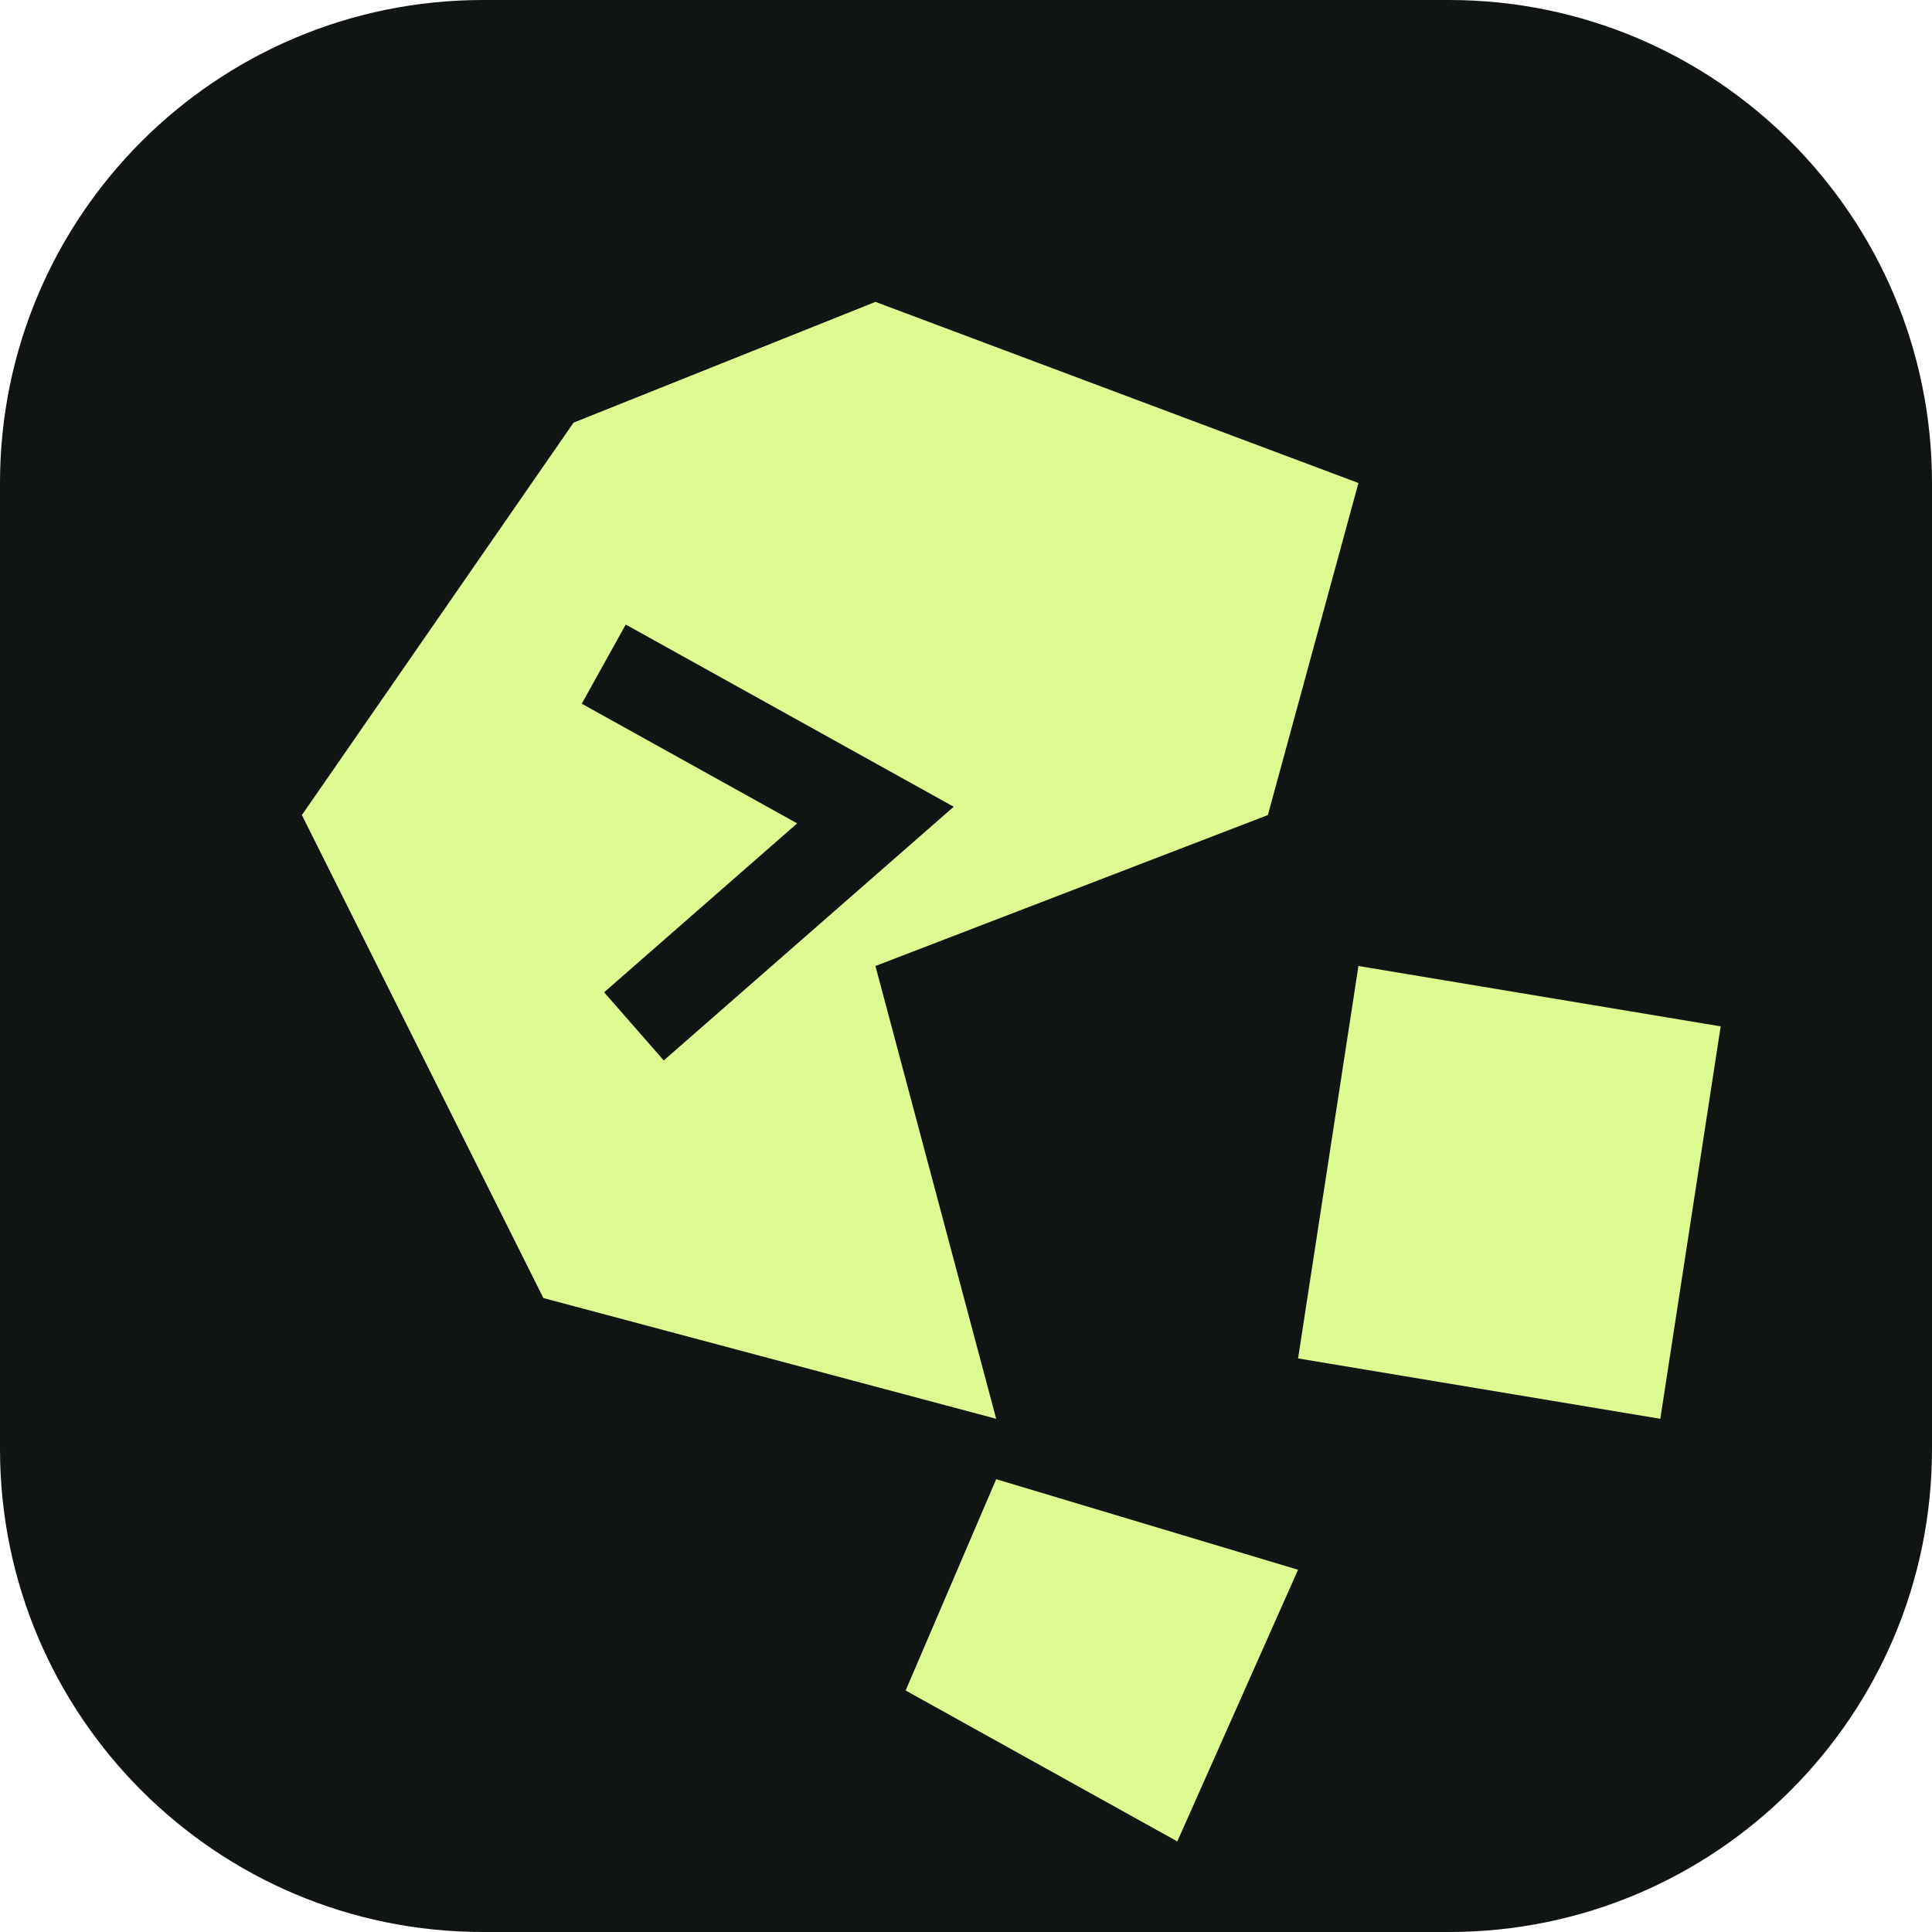
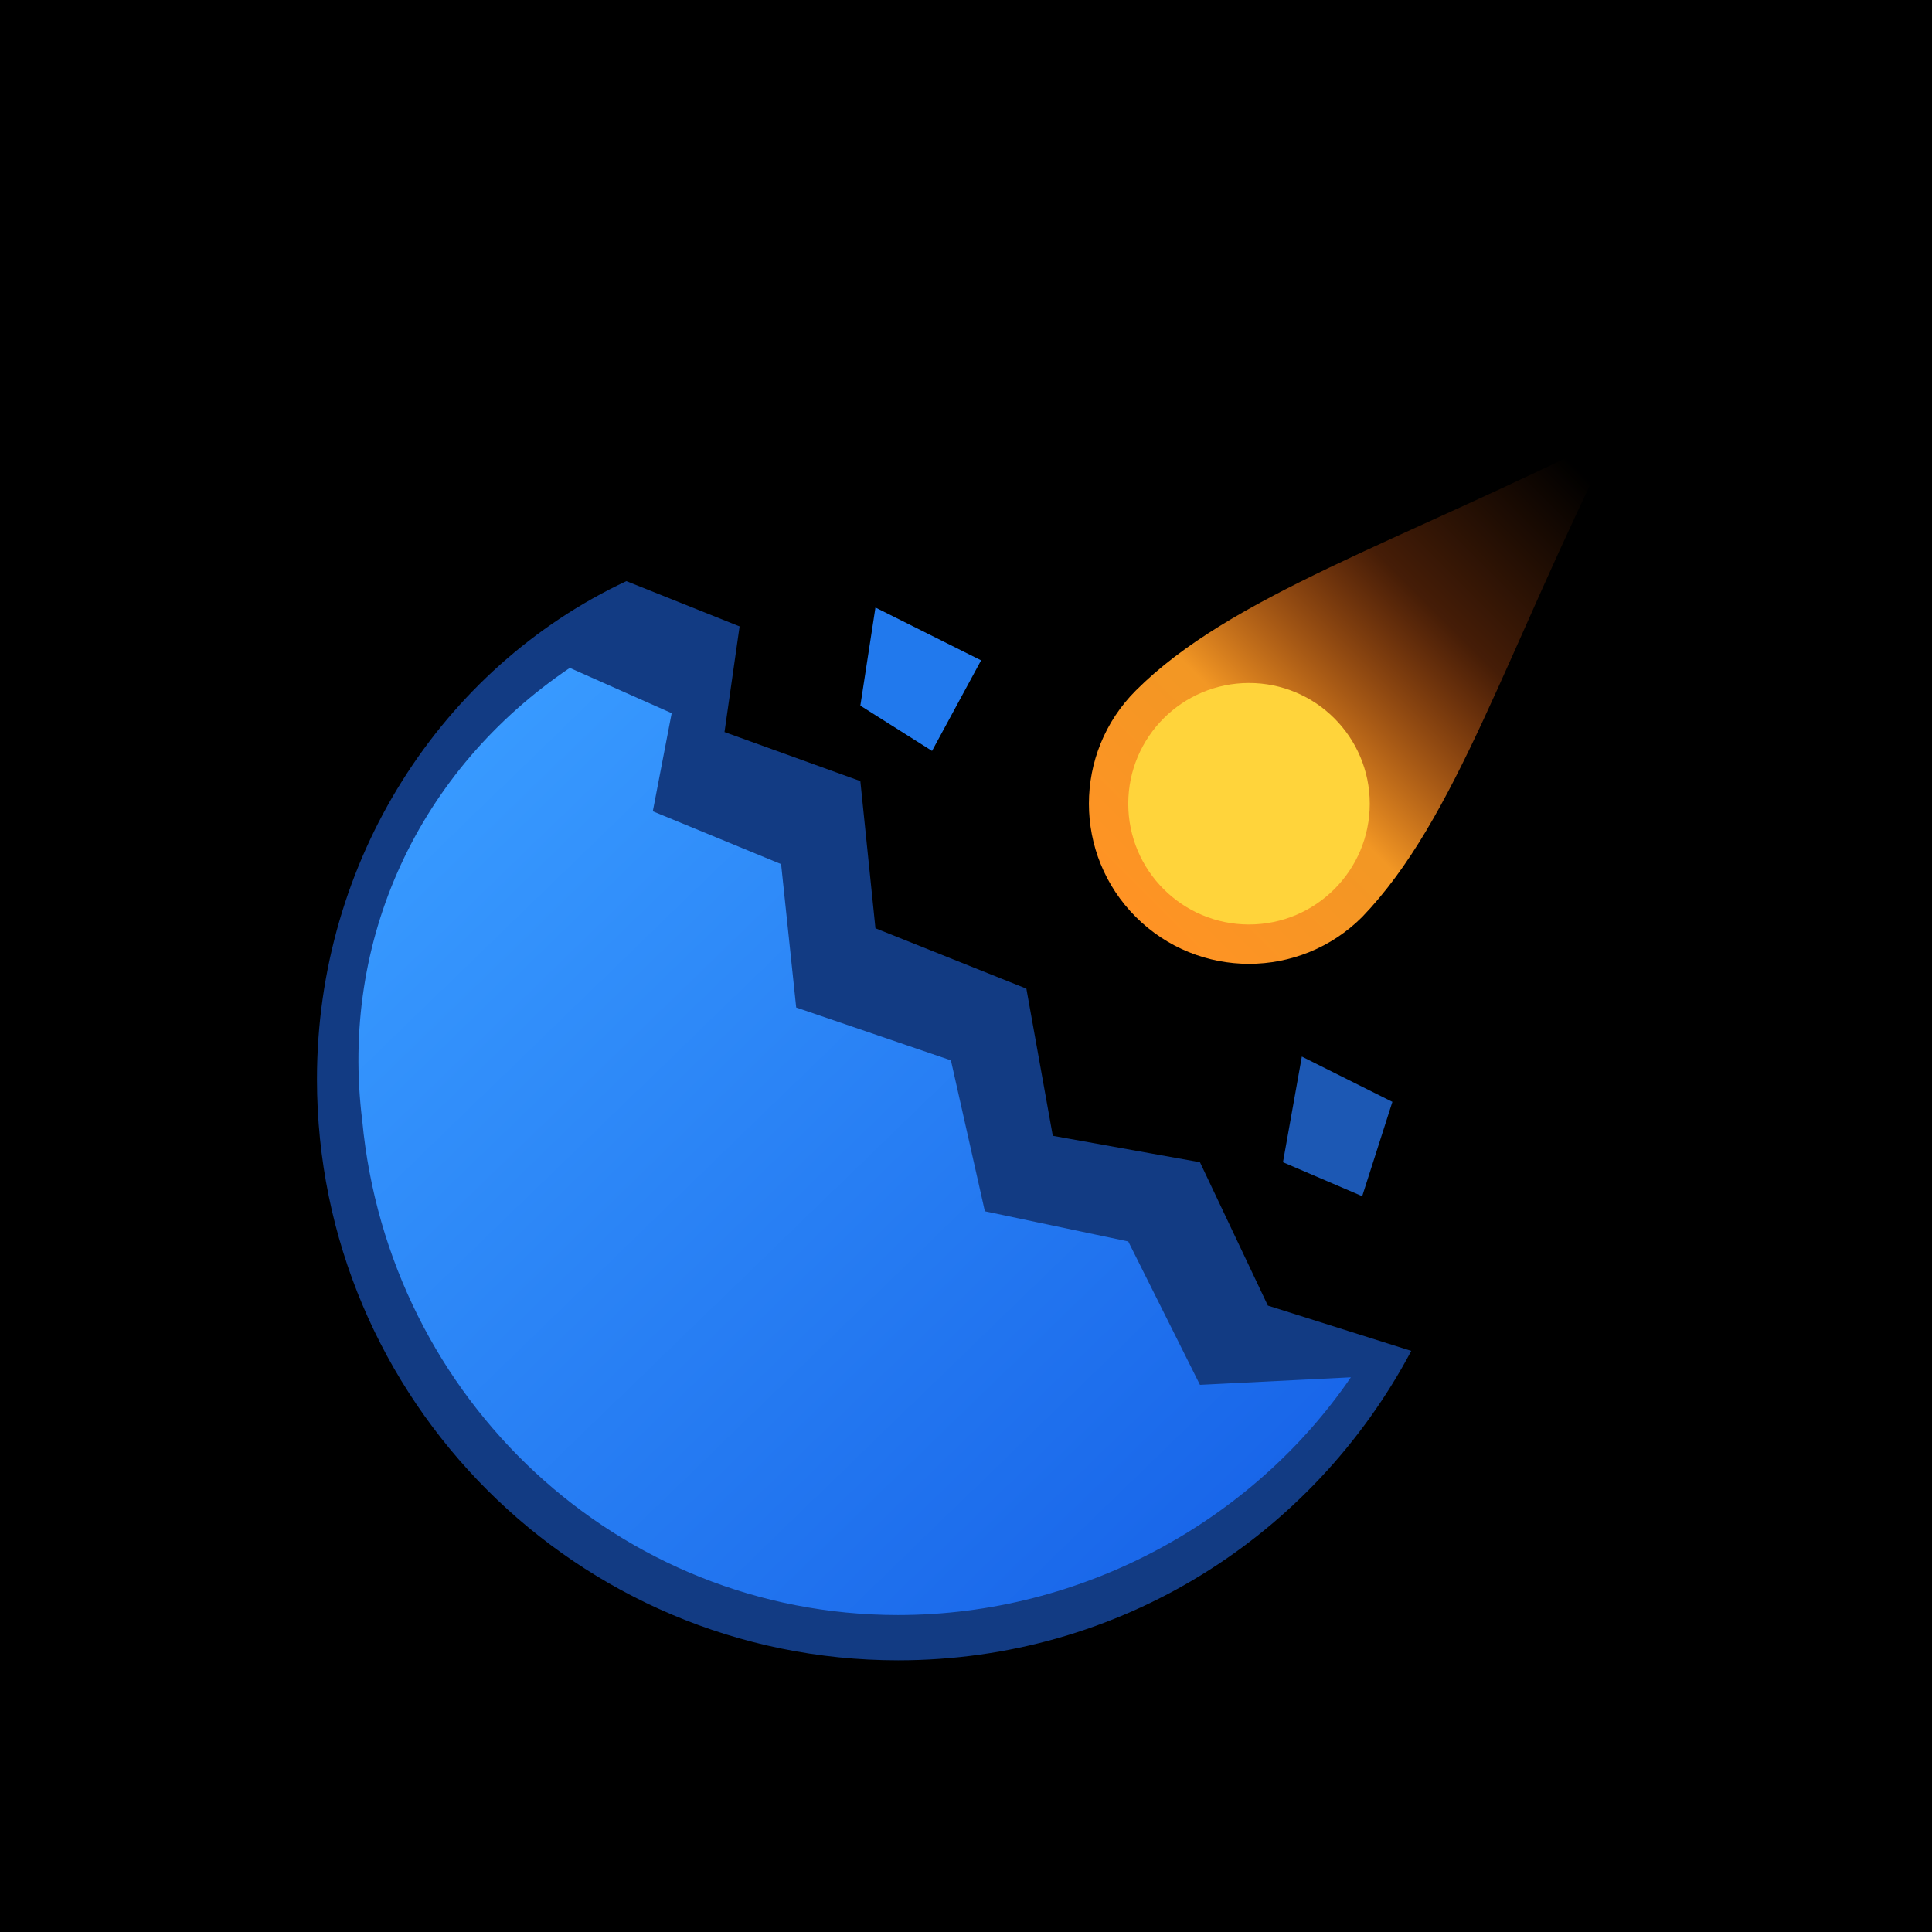
- <svg xmlns="http://www.w3.org/2000/svg" viewBox="0 0 64 64">
-   <rect width="64" height="64" rx="16" fill="#101412" />
-   <path d="m29 10 16 6-3 11-13 5 4 15-15-4-8-16 9-13 10-4Z" fill="#ddfb90" />
-   <path d="m45 32 12 2-2 13-12-2 2-13ZM33 49l10 3-4 9-9-5 3-7Z" fill="#ddfb90" />
-   <path d="m20 22 9 5-8 7" fill="none" stroke="#101412" stroke-width="3" />
+ <svg xmlns="http://www.w3.org/2000/svg" width="512" height="512" viewBox="0 0 512 512">
+   <defs>
+     <linearGradient id="planetBlue" x1="120" y1="202" x2="331" y2="420" gradientUnits="userSpaceOnUse">
+       <stop offset="0" stop-color="#389AFF" />
+       <stop offset="1" stop-color="#1763E8" />
+     </linearGradient>
+     <linearGradient id="cometTrail" x1="301" y1="243" x2="419" y2="125" gradientUnits="userSpaceOnUse">
+       <stop offset="0" stop-color="#FF9324" />
+       <stop offset="0.34" stop-color="#FF9F26" stop-opacity="0.95" />
+       <stop offset="0.68" stop-color="#F86718" stop-opacity="0.28" />
+       <stop offset="1" stop-color="#F86718" stop-opacity="0" />
+     </linearGradient>
+   </defs>
+   <path id="space" fill="#000000" d="M0 0H512V512H0Z" />
+   <path id="crust" fill="#123B83" d="M166 154C117 177 84 228 84 286C84 371 153 440 238 440C297 440 348 407 374 358L336 346L318 308L279 301L272 262L232 246L228 207L192 194L196 166Z" />
+   <path id="blue-shell" fill="url(#planetBlue)" d="M151 177C111 204 90 249 96 297C103 371 164 428 238 428C287 428 332 403 358 365L318 367L299 329L261 321L252 281L211 267L207 229L173 215L178 189Z" />
+   <path id="upper-fragment" fill="#2179ED" d="M232 161L260 175L247 199L228 187Z" />
+   <path id="right-fragment" fill="#1C58B4" d="M345 280L369 292L361 317L340 308Z" />
+   <path id="comet-tail" fill="url(#cometTrail)" d="M301 183C326 158 370 144 428 115C399 173 386 217 361 243A42.426 42.426 0 0 1 301 183Z" />
+   <path id="comet" fill="#FFD43B" d="M363 213A32 32 0 1 1 299 213A32 32 0 1 1 363 213Z" />
</svg>
